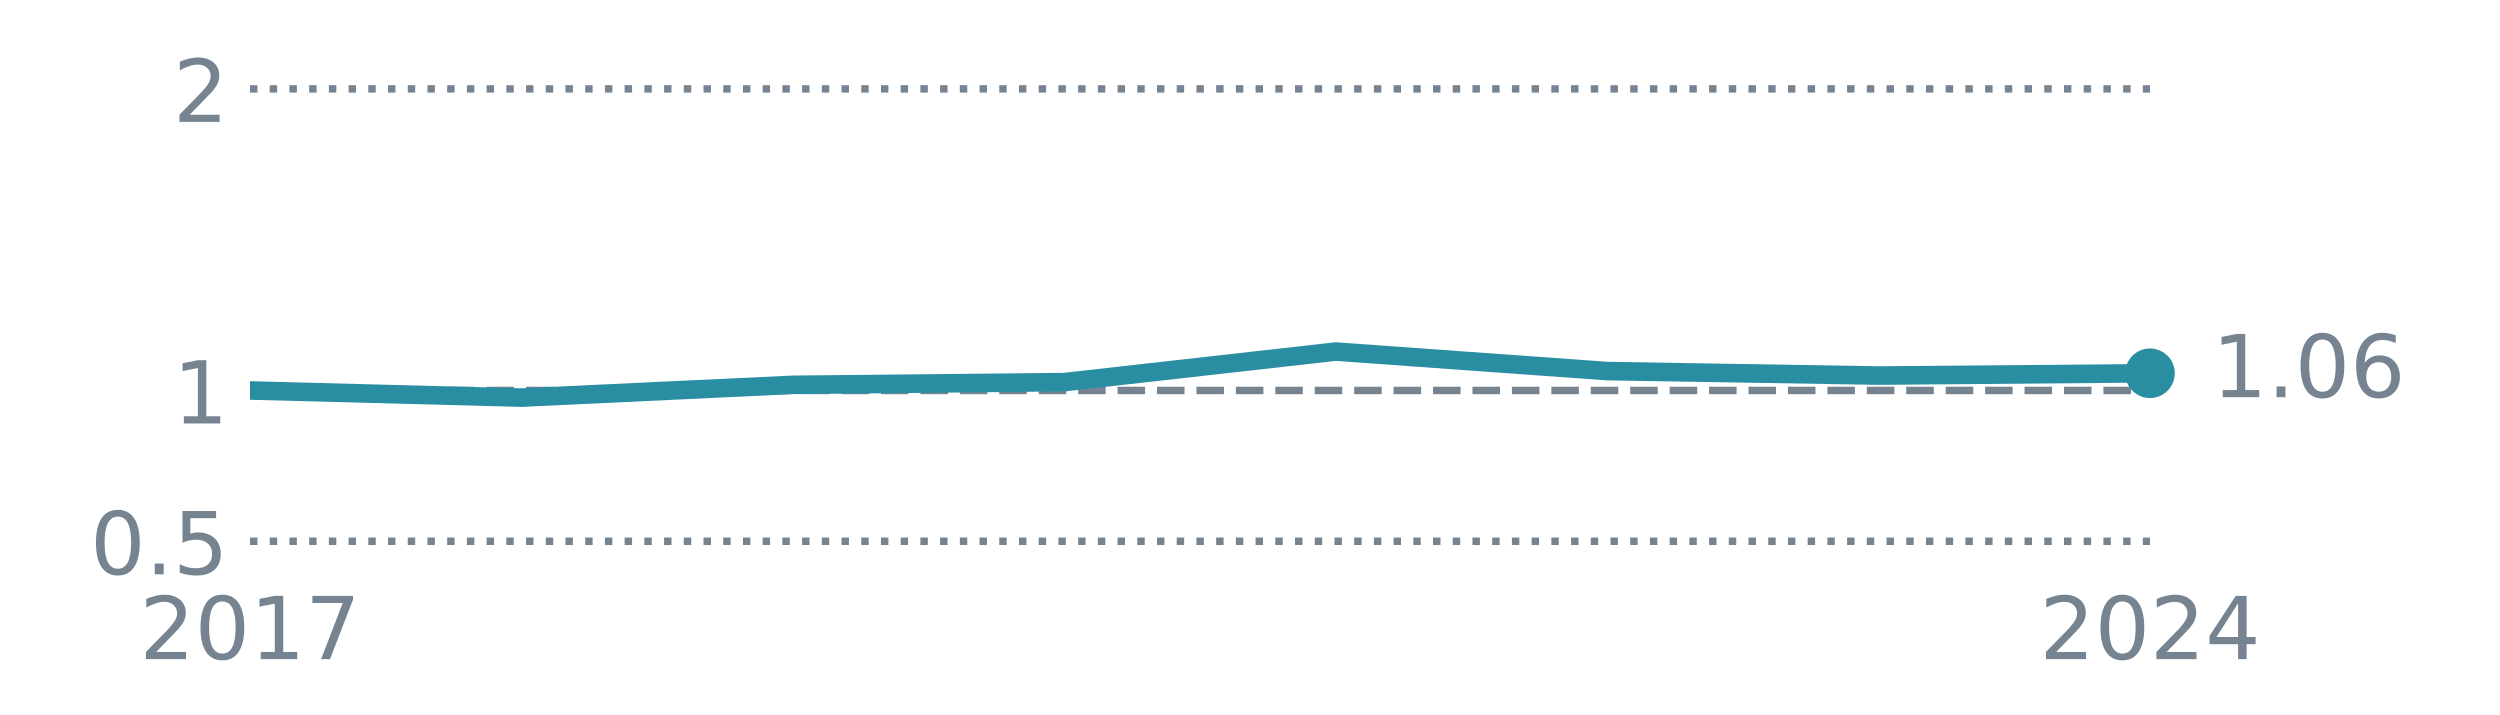
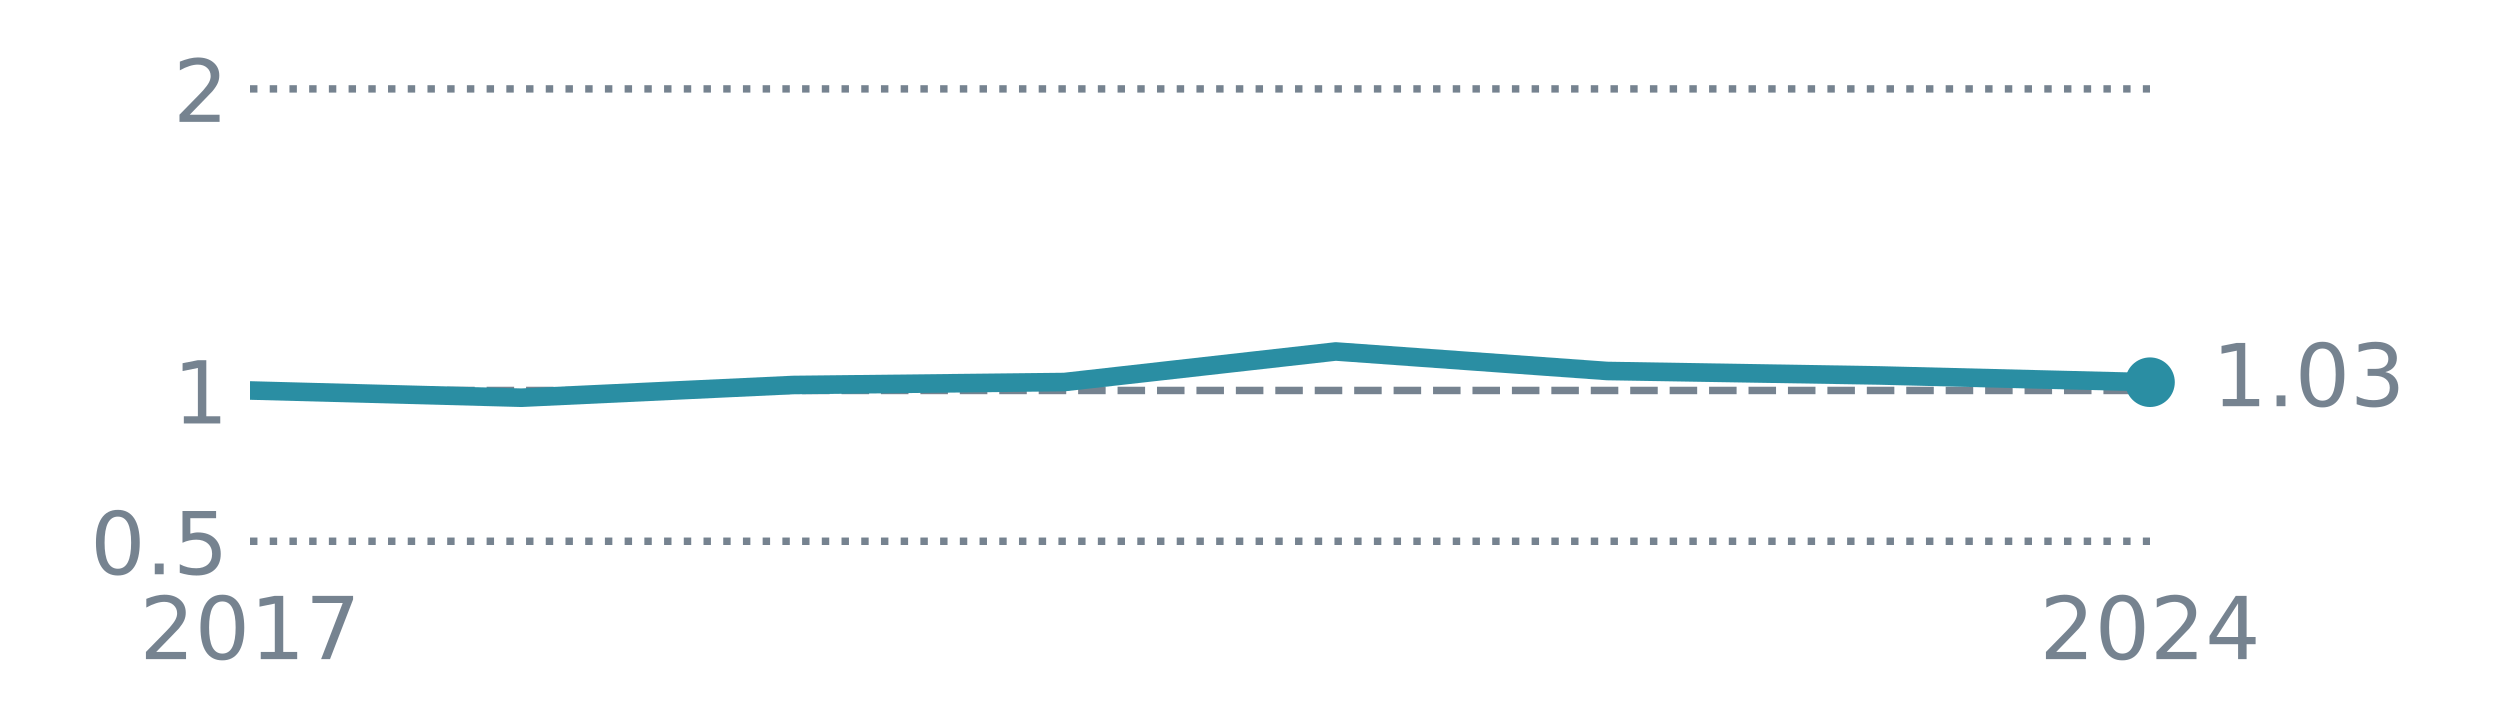
<svg xmlns="http://www.w3.org/2000/svg" xmlns:xlink="http://www.w3.org/1999/xlink" width="403.2pt" height="115.2pt" viewBox="0 0 403.2 115.2" version="1.1">
  <defs>
    <style type="text/css">*{stroke-linejoin: round; stroke-linecap: butt}</style>
  </defs>
  <g id="figure_1">
    <g id="patch_1">
      <path d="M 0 115.2  L 403.2 115.2  L 403.2 0  L 0 0  L 0 115.2  z " style="fill: none" />
    </g>
    <g id="axes_1">
      <g id="patch_2">
        <path d="M 40.32 92.16  L 346.752 92.16  L 346.752 4.608  L 40.32 4.608  L 40.32 92.16  z " style="fill: none" />
      </g>
      <g id="matplotlib.axis_1">
        <g id="xtick_1">
          <g id="line2d_1" />
          <g id="text_1">
            <text style="font-size: 14px; font-family: 'DejaVu Sans', 'Bitstream Vera Sans', 'Computer Modern Sans Serif', 'Lucida Grande', 'Verdana', 'Geneva', 'Lucid', 'Arial', 'Helvetica', 'Avant Garde', sans-serif; text-anchor: middle; fill: #768390" x="40.32" y="106.298" transform="rotate(-0 40.32 106.2978)">2017</text>
          </g>
        </g>
        <g id="xtick_2">
          <g id="line2d_2" />
          <g id="text_2">
            <text style="font-size: 14px; font-family: 'DejaVu Sans', 'Bitstream Vera Sans', 'Computer Modern Sans Serif', 'Lucida Grande', 'Verdana', 'Geneva', 'Lucid', 'Arial', 'Helvetica', 'Avant Garde', sans-serif; text-anchor: middle; fill: #768390" x="346.752" y="106.298" transform="rotate(-0 346.752 106.2978)">2024</text>
          </g>
        </g>
      </g>
      <g id="matplotlib.axis_2">
        <g id="ytick_1">
          <g id="line2d_3" />
          <g id="text_3">
            <text style="font-size: 14px; font-family: 'DejaVu Sans', 'Bitstream Vera Sans', 'Computer Modern Sans Serif', 'Lucida Grande', 'Verdana', 'Geneva', 'Lucid', 'Arial', 'Helvetica', 'Avant Garde', sans-serif; text-anchor: end; fill: #768390" x="36.82" y="92.615" transform="rotate(-0 36.82 92.61491)">0.5</text>
          </g>
        </g>
        <g id="ytick_2">
          <g id="line2d_4" />
          <g id="text_4">
            <text style="font-size: 14px; font-family: 'DejaVu Sans', 'Bitstream Vera Sans', 'Computer Modern Sans Serif', 'Lucida Grande', 'Verdana', 'Geneva', 'Lucid', 'Arial', 'Helvetica', 'Avant Garde', sans-serif; text-anchor: end; fill: #768390" x="36.82" y="68.295" transform="rotate(-0 36.82 68.29491)">1</text>
          </g>
        </g>
        <g id="ytick_3">
          <g id="line2d_5" />
          <g id="text_5">
            <text style="font-size: 14px; font-family: 'DejaVu Sans', 'Bitstream Vera Sans', 'Computer Modern Sans Serif', 'Lucida Grande', 'Verdana', 'Geneva', 'Lucid', 'Arial', 'Helvetica', 'Avant Garde', sans-serif; text-anchor: end; fill: #768390" x="36.82" y="19.655" transform="rotate(-0 36.82 19.65491)">2</text>
          </g>
        </g>
      </g>
      <g id="line2d_6">
        <path d="M 40.32 62.976  L 346.752 62.976  " clip-path="url(#p6101e0808b)" style="fill: none; stroke-dasharray: 4.44,1.92; stroke-dashoffset: 0; stroke: #768390; stroke-width: 1.2" />
      </g>
      <g id="line2d_7">
        <path d="M 40.32 87.296  L 346.752 87.296  " clip-path="url(#p6101e0808b)" style="fill: none; stroke-dasharray: 1.2,1.98; stroke-dashoffset: 0; stroke: #768390; stroke-width: 1.2" />
      </g>
      <g id="line2d_8">
        <path d="M 40.32 14.336  L 346.752 14.336  " clip-path="url(#p6101e0808b)" style="fill: none; stroke-dasharray: 1.2,1.98; stroke-dashoffset: 0; stroke: #768390; stroke-width: 1.2" />
      </g>
      <g id="line2d_9">
-         <path d="M 40.32 62.976  L 84.096 64.127  L 127.872 62.067  L 171.648 61.627  L 215.424 56.702  L 259.2 59.849  L 302.976 60.571  L 346.752 60.2  " clip-path="url(#p6101e0808b)" style="fill: none; stroke: #2a8ea3; stroke-width: 3; stroke-linecap: square" />
+         <path d="M 40.32 62.976  L 84.096 64.145  L 127.872 62.094  L 171.648 61.615  L 215.424 56.686  L 259.2 59.833  L 302.976 60.55  L 346.752 61.643  " clip-path="url(#p6101e0808b)" style="fill: none; stroke: #2a8ea3; stroke-width: 3; stroke-linecap: square" />
      </g>
      <g id="line2d_10">
        <defs>
          <path id="mbe83ac00b5" d="M 0 3.5  C 0.928 3.5 1.819 3.131 2.475 2.475  C 3.131 1.819 3.5 0.928 3.5 0  C 3.5 -0.928 3.131 -1.819 2.475 -2.475  C 1.819 -3.131 0.928 -3.5 0 -3.5  C -0.928 -3.5 -1.819 -3.131 -2.475 -2.475  C -3.131 -1.819 -3.5 -0.928 -3.5 0  C -3.5 0.928 -3.131 1.819 -2.475 2.475  C -1.819 3.131 -0.928 3.5 0 3.5  z " style="stroke: #2a8ea3" />
        </defs>
        <g>
-           <use xlink:href="#mbe83ac00b5" x="346.752" y="60.2" style="fill: #2a8ea3; stroke: #2a8ea3" />
+           <use xlink:href="#mbe83ac00b5" x="346.752" y="61.643" style="fill: #2a8ea3; stroke: #2a8ea3" />
        </g>
      </g>
      <g id="text_6">
-         <text style="font-size: 14px; font-family: 'DejaVu Sans', 'Bitstream Vera Sans', 'Computer Modern Sans Serif', 'Lucida Grande', 'Verdana', 'Geneva', 'Lucid', 'Arial', 'Helvetica', 'Avant Garde', sans-serif; text-anchor: start; fill: #768390" x="356.752" y="64.063" transform="rotate(-0 356.752 64.06348)">1.06</text>
+         <text style="font-size: 14px; font-family: 'DejaVu Sans', 'Bitstream Vera Sans', 'Computer Modern Sans Serif', 'Lucida Grande', 'Verdana', 'Geneva', 'Lucid', 'Arial', 'Helvetica', 'Avant Garde', sans-serif; text-anchor: start; fill: #768390" x="356.752" y="65.506" transform="rotate(-0 356.752 65.506)">1.03</text>
      </g>
    </g>
  </g>
  <defs>
    <clipPath id="p6101e0808b">
      <rect x="40.32" y="4.608" width="306.432" height="87.552" />
    </clipPath>
  </defs>
</svg>
